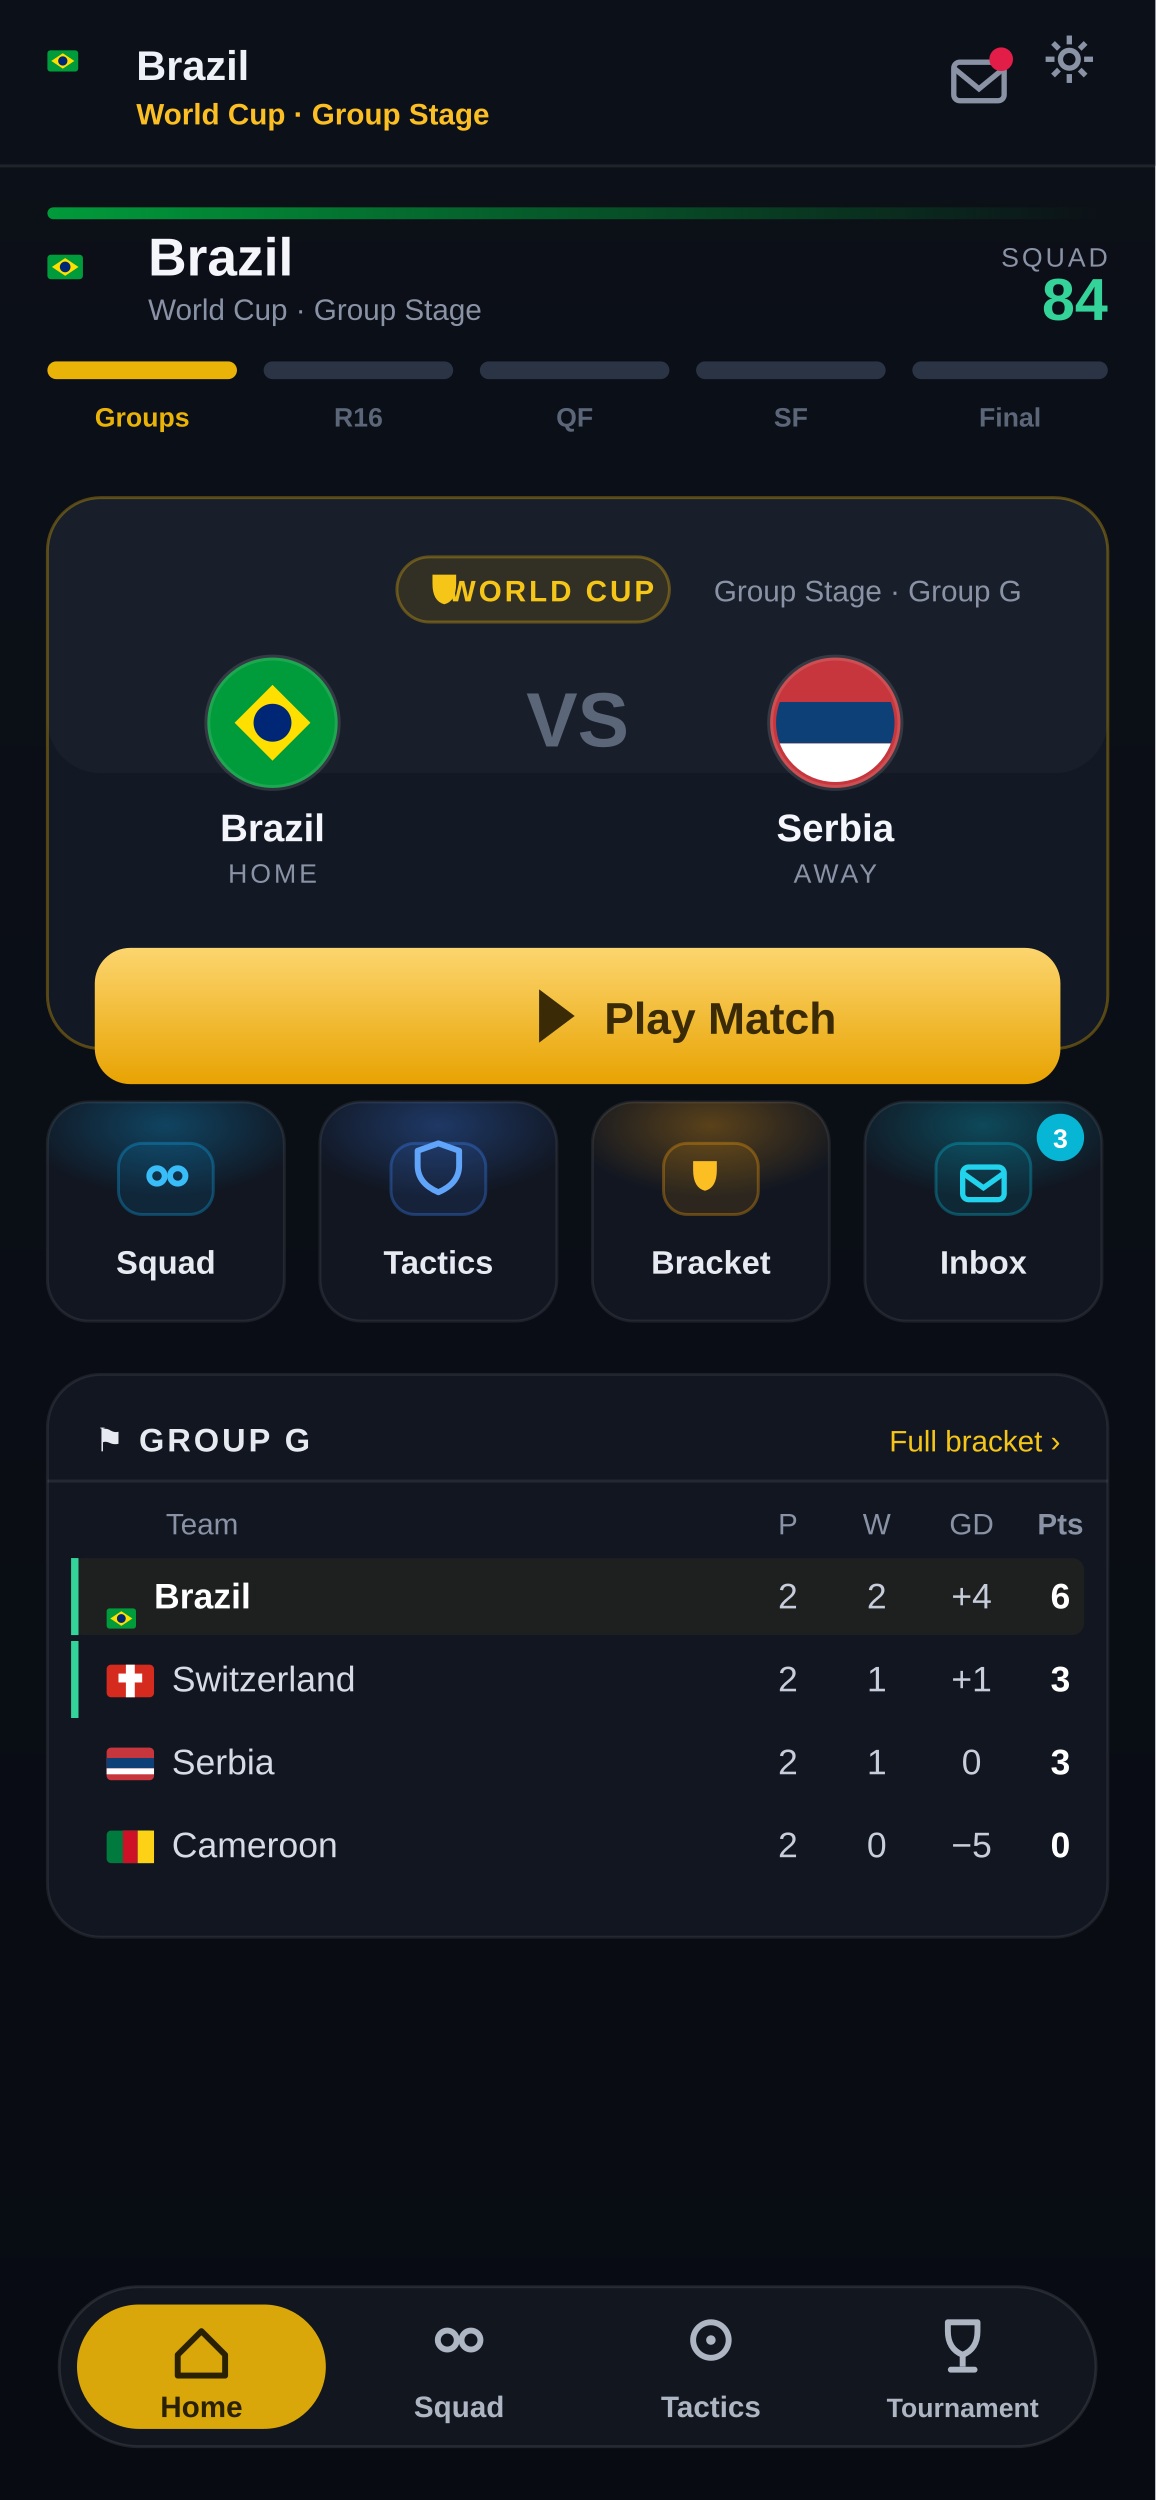
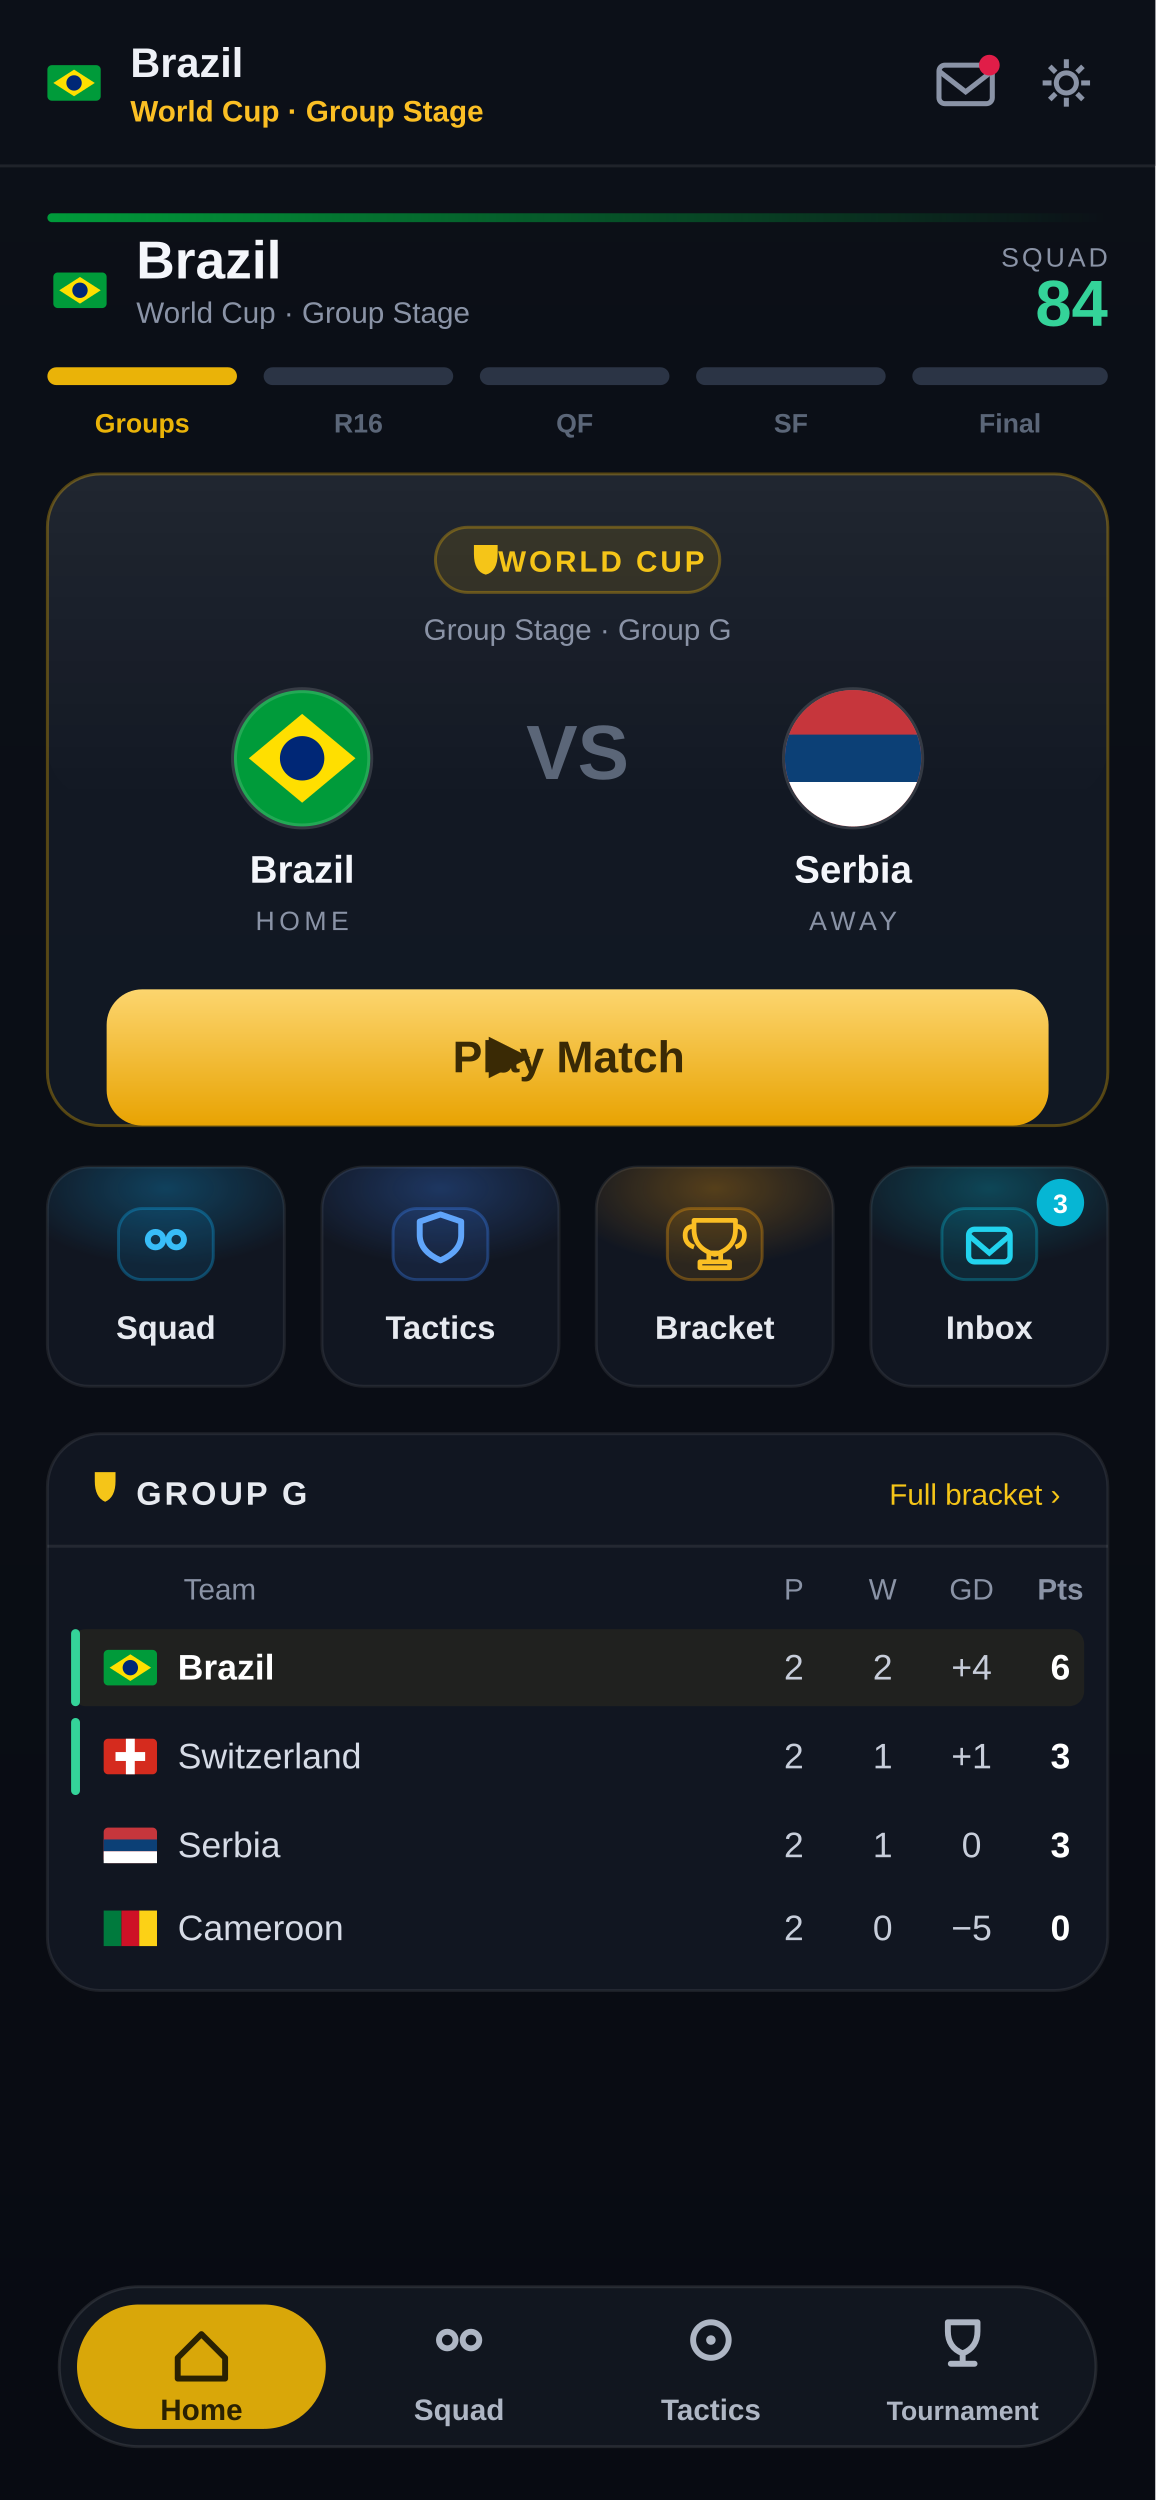
<svg xmlns="http://www.w3.org/2000/svg" width="390" height="844" viewBox="0 0 390 844" font-family="'DM Sans',Arial,sans-serif">
  <defs>
    <linearGradient id="bg" x1="0" y1="0" x2="0" y2="1">
      <stop offset="0%" stop-color="#0c1018" />
      <stop offset="100%" stop-color="#080b12" />
    </linearGradient>
    <linearGradient id="gold" x1="0" y1="0" x2="0" y2="1">
      <stop offset="0%" stop-color="#FCD56E" />
      <stop offset="100%" stop-color="#E8A302" />
    </linearGradient>
    <linearGradient id="heroBar" x1="0" y1="0" x2="1" y2="0">
      <stop offset="0%" stop-color="#009b3a" />
      <stop offset="100%" stop-color="#009b3a" stop-opacity="0" />
    </linearGradient>
-     <radialGradient id="glowBlue" cx="50%" cy="20%" r="60%">
-       <stop offset="0%" stop-color="#3b82f6" stop-opacity="0.32" />
+     <linearGradient id="cardTop" x1="0" y1="0" x2="0" y2="1">
+       <stop offset="0%" stop-color="#ffffff" stop-opacity="0.06" />
+       <stop offset="100%" stop-color="#ffffff" stop-opacity="0" />
+     </linearGradient>
+     <radialGradient id="gSky" cx="50%" cy="18%" r="65%">
+       <stop offset="0%" stop-color="#0ea5e9" stop-opacity="0.30" />
+       <stop offset="100%" stop-color="#0ea5e9" stop-opacity="0" />
+     </radialGradient>
+     <radialGradient id="gBlue" cx="50%" cy="18%" r="65%">
+       <stop offset="0%" stop-color="#3b82f6" stop-opacity="0.30" />
      <stop offset="100%" stop-color="#3b82f6" stop-opacity="0" />
    </radialGradient>
-     <radialGradient id="glowSky" cx="50%" cy="20%" r="60%">
-       <stop offset="0%" stop-color="#0ea5e9" stop-opacity="0.32" />
-       <stop offset="100%" stop-color="#0ea5e9" stop-opacity="0" />
-     </radialGradient>
-     <radialGradient id="glowEm" cx="50%" cy="20%" r="60%">
-       <stop offset="0%" stop-color="#10b981" stop-opacity="0.32" />
-       <stop offset="100%" stop-color="#10b981" stop-opacity="0" />
-     </radialGradient>
-     <radialGradient id="glowAmb" cx="50%" cy="20%" r="60%">
-       <stop offset="0%" stop-color="#f59e0b" stop-opacity="0.32" />
+     <radialGradient id="gAmb" cx="50%" cy="18%" r="65%">
+       <stop offset="0%" stop-color="#f59e0b" stop-opacity="0.30" />
      <stop offset="100%" stop-color="#f59e0b" stop-opacity="0" />
    </radialGradient>
-     <radialGradient id="glowCyan" cx="50%" cy="20%" r="60%">
-       <stop offset="0%" stop-color="#06b6d4" stop-opacity="0.32" />
+     <radialGradient id="gCyan" cx="50%" cy="18%" r="65%">
+       <stop offset="0%" stop-color="#06b6d4" stop-opacity="0.30" />
      <stop offset="100%" stop-color="#06b6d4" stop-opacity="0" />
    </radialGradient>
+     <g id="brC">
+       <circle r="23" fill="#009b3a" stroke="#ffffff" stroke-opacity="0.14" stroke-width="2" />
+       <path d="M0 -15 L18 0 L0 15 L-18 0 Z" fill="#ffdf00" />
+       <circle r="7.5" fill="#002776" />
+     </g>
+     <g id="brF">
+       <rect x="-9" y="-6" width="18" height="12" rx="1.5" fill="#009b3a" />
+       <path d="M0 -4.5 L7 0 L0 4.5 L-7 0 Z" fill="#ffdf00" />
+       <circle r="2.6" fill="#002776" />
+     </g>
+     <g id="chF">
+       <rect x="-9" y="-6" width="18" height="12" rx="1.5" fill="#D52B1E" />
+       <rect x="-1.5" y="-6" width="3" height="12" fill="#fff" />
+       <rect x="-5" y="-1.5" width="10" height="3" fill="#fff" />
+     </g>
+     <g id="rsF">
+       <rect x="-9" y="-6" width="18" height="12" rx="1.5" fill="#C6363C" />
+       <rect x="-9" y="-2" width="18" height="4" fill="#0C4076" />
+       <rect x="-9" y="2" width="18" height="4" fill="#fff" />
+     </g>
+     <g id="cmF">
+       <rect x="-9" y="-6" width="6" height="12" fill="#007a3d" />
+       <rect x="-3" y="-6" width="6" height="12" fill="#ce1126" />
+       <rect x="3" y="-6" width="6" height="12" fill="#fcd116" />
+     </g>
+     <clipPath id="rsClip">
+       <circle r="23" />
+     </clipPath>
  </defs>
  <rect width="390" height="844" fill="url(#bg)" />
-   <defs>
-     <g id="br">
-       <rect width="40" height="40" rx="6" fill="#009b3a" />
-       <path d="M20 4 L36 20 L20 36 L4 20 Z" fill="#ffdf00" />
-       <circle cx="20" cy="20" r="8" fill="#002776" />
-     </g>
-     <g id="brS">
-       <rect width="16" height="11" rx="1.5" fill="#009b3a" />
-       <path d="M8 1.5 L14 5.5 L8 9.5 L2 5.5 Z" fill="#ffdf00" />
-       <circle cx="8" cy="5.5" r="2.4" fill="#002776" />
-     </g>
-   </defs>
-   <rect x="0" y="0" width="390" height="56" fill="#0c1018" opacity="0.96" />
+   <rect width="390" height="56" fill="#0c1018" opacity="0.96" />
  <line x1="0" y1="56" x2="390" y2="56" stroke="#ffffff" stroke-opacity="0.08" />
-   <g transform="translate(16 17) scale(0.65)">
-     <use href="#brS" />
-   </g>
-   <text x="46" y="27" fill="#EEF1F7" font-size="14" font-weight="700">Brazil</text>
-   <text x="46" y="42" fill="#FBBF24" font-size="10" font-weight="600">World Cup · Group Stage</text>
-   <g transform="translate(322 19)" fill="none" stroke="#8A93A6" stroke-width="1.8">
-     <rect x="0" y="2" width="17" height="13" rx="2" />
-     <path d="M0 4 L8.5 11 L17 4" />
-   </g>
-   <circle cx="338" cy="20" r="4" fill="#E11D48" />
-   <g transform="translate(352 11)" fill="none" stroke="#8A93A6" stroke-width="1.8">
-     <circle cx="9" cy="9" r="3" />
-     <path d="M9 1 v3 M9 14 v3 M1 9 h3 M14 9 h3 M3.5 3.5 l2 2 M12.5 12.5 l2 2 M14.5 3.5 l-2 2 M5.5 12.5 l-2 2" />
-   </g>
-   <g transform="translate(16 70)">
-     <rect width="358" height="4" rx="2" fill="url(#heroBar)" />
-     <g transform="translate(0 14)">
-       <g transform="translate(0 2) scale(0.75)">
-         <use href="#brS" />
-       </g>
-       <text x="34" y="9" fill="#F4F6FB" font-size="18" font-weight="800" font-family="'Oswald',Arial">Brazil</text>
-       <text x="34" y="24" fill="#8A93A6" font-size="10">World Cup · Group Stage</text>
-       <text x="358" y="6" text-anchor="end" fill="#8A93A6" font-size="9" letter-spacing="1">SQUAD</text>
-       <text x="358" y="24" text-anchor="end" fill="#34D399" font-size="20" font-weight="800" font-family="'Oswald',Arial">84</text>
-     </g>
+   <g transform="translate(25 28)">
+     <use href="#brF" />
+   </g>
+   <text x="44" y="26" fill="#EEF1F7" font-size="14" font-weight="700">Brazil</text>
+   <text x="44" y="41" fill="#FBBF24" font-size="10" font-weight="600">World Cup · Group Stage</text>
+   <g transform="translate(326 28)" fill="none" stroke="#8A93A6" stroke-width="1.7">
+     <rect x="-9" y="-6" width="18" height="13" rx="2" />
+     <path d="M-9 -4 L0 3 L9 -4" />
+   </g>
+   <circle cx="334" cy="22" r="3.5" fill="#E11D48" />
+   <g transform="translate(360 28)" fill="none" stroke="#8A93A6" stroke-width="1.7">
+     <circle r="3.4" />
+     <path d="M0 -8 v3 M0 8 v-3 M-8 0 h3 M8 0 h-3 M-5.6 -5.6 l2 2 M5.6 5.6 l-2 -2 M5.6 -5.6 l-2 2 M-5.6 5.6 l2 -2" />
+   </g>
+   <g transform="translate(16 72)">
+     <rect width="358" height="3" rx="1.5" fill="url(#heroBar)" />
+     <g transform="translate(11 26)">
+       <use href="#brF" />
+     </g>
+     <text x="30" y="22" fill="#F4F6FB" font-size="18" font-weight="800" font-family="'Oswald',Arial">Brazil</text>
+     <text x="30" y="37" fill="#8A93A6" font-size="10">World Cup · Group Stage</text>
+     <text x="358" y="18" text-anchor="end" fill="#8A93A6" font-size="9" letter-spacing="1">SQUAD</text>
+     <text x="358" y="38" text-anchor="end" fill="#34D399" font-size="22" font-weight="800" font-family="'Oswald',Arial">84</text>
    <g transform="translate(0 52)">
      <rect x="0" width="64" height="6" rx="3" fill="#EAB308" />
      <rect x="73" width="64" height="6" rx="3" fill="#2b3445" />
      <rect x="146" width="64" height="6" rx="3" fill="#2b3445" />
      <rect x="219" width="64" height="6" rx="3" fill="#2b3445" />
      <rect x="292" width="66" height="6" rx="3" fill="#2b3445" />
      <g font-size="9" font-weight="600" text-anchor="middle">
        <text x="32" y="22" fill="#EAB308">Groups</text>
        <text x="105" y="22" fill="#5b6678">R16</text>
        <text x="178" y="22" fill="#5b6678">QF</text>
        <text x="251" y="22" fill="#5b6678">SF</text>
        <text x="325" y="22" fill="#5b6678">Final</text>
      </g>
    </g>
  </g>
-   <g transform="translate(16 168)">
-     <rect width="358" height="186" rx="18" fill="#141b27" fill-opacity="0.82" stroke="#EAB30855" />
-     <rect width="358" height="93" rx="18" fill="#ffffff" fill-opacity="0.03" />
-     <g transform="translate(118 20)">
-       <rect width="92" height="22" rx="11" fill="#EAB308" fill-opacity="0.12" stroke="#EAB30855" />
-       <path d="M12 6 h8 v3 q0 6 -4 7 q-4 -1 -4 -7 Z" fill="#F5C518" />
-       <text x="52" y="15" text-anchor="middle" fill="#F5C518" font-size="10" font-weight="700" letter-spacing="1">WORLD CUP</text>
-     </g>
-     <text x="225" y="35" fill="#8A93A6" font-size="10">Group Stage · Group G</text>
-     <g transform="translate(56 56)">
-       <circle cx="20" cy="20" r="22" fill="#009b3a" stroke="#ffffff" stroke-opacity="0.12" stroke-width="2" />
-       <g transform="translate(4 4) scale(0.8)">
-         <use href="#br" />
-       </g>
-       <text x="20" y="60" text-anchor="middle" fill="#F4F6FB" font-size="13" font-weight="700">Brazil</text>
-       <text x="20" y="74" text-anchor="middle" fill="#8A93A6" font-size="9" letter-spacing="1">HOME</text>
-     </g>
-     <text x="179" y="84" text-anchor="middle" fill="#5b6678" font-size="26" font-weight="900" font-family="'Oswald',Arial">VS</text>
-     <g transform="translate(246 56)">
-       <circle cx="20" cy="20" r="22" fill="#C6363C" stroke="#ffffff" stroke-opacity="0.12" stroke-width="2" />
-       <clipPath id="cc">
-         <circle cx="20" cy="20" r="20" />
-       </clipPath>
-       <g clip-path="url(#cc)">
-         <rect y="0" width="40" height="13" x="0" fill="#C6363C" />
-         <rect y="13" width="40" height="14" x="0" fill="#0C4076" />
-         <rect y="27" width="40" height="13" x="0" fill="#ffffff" />
-       </g>
-       <text x="20" y="60" text-anchor="middle" fill="#F4F6FB" font-size="13" font-weight="700">Serbia</text>
-       <text x="20" y="74" text-anchor="middle" fill="#8A93A6" font-size="9" letter-spacing="1">AWAY</text>
-     </g>
-     <g transform="translate(16 152)">
-       <rect width="326" height="46" rx="12" fill="url(#gold)" />
-       <path d="M150 14 l12 9 l-12 9 Z" fill="#3a2a05" />
-       <text x="172" y="29" fill="#3a2a05" font-size="15" font-weight="800">Play Match</text>
-     </g>
-   </g>
-   <g transform="translate(16 372)">
+   <g transform="translate(16 160)">
+     <rect width="358" height="220" rx="18" fill="#131a26" fill-opacity="0.85" stroke="#EAB30855" />
+     <rect width="358" height="110" rx="18" fill="url(#cardTop)" />
+     <g transform="translate(131 18)">
+       <rect width="96" height="22" rx="11" fill="#EAB308" fill-opacity="0.12" stroke="#EAB30855" />
+       <path d="M13 6 h8 v3 q0 6 -4 7 q-4 -1 -4 -7 Z" fill="#F5C518" />
+       <text x="56" y="15" text-anchor="middle" fill="#F5C518" font-size="10" font-weight="700" letter-spacing="1">WORLD CUP</text>
+     </g>
+     <text x="179" y="56" text-anchor="middle" fill="#8A93A6" font-size="10">Group Stage · Group G</text>
+     <g transform="translate(86 96)">
+       <use href="#brC" />
+       <text x="0" y="42" text-anchor="middle" fill="#F4F6FB" font-size="13" font-weight="700">Brazil</text>
+       <text x="0" y="58" text-anchor="middle" fill="#8A93A6" font-size="9" letter-spacing="1.5">HOME</text>
+     </g>
+     <text x="179" y="103" text-anchor="middle" fill="#5b6678" font-size="26" font-weight="900" font-family="'Oswald',Arial">VS</text>
+     <g transform="translate(272 96)">
+       <circle r="23" fill="#C6363C" stroke="#ffffff" stroke-opacity="0.14" stroke-width="2" />
+       <g clip-path="url(#rsClip)">
+         <rect x="-23" y="-23" width="46" height="15" fill="#C6363C" />
+         <rect x="-23" y="-8" width="46" height="16" fill="#0C4076" />
+         <rect x="-23" y="8" width="46" height="15" fill="#ffffff" />
+       </g>
+       <text x="0" y="42" text-anchor="middle" fill="#F4F6FB" font-size="13" font-weight="700">Serbia</text>
+       <text x="0" y="58" text-anchor="middle" fill="#8A93A6" font-size="9" letter-spacing="1.5">AWAY</text>
+     </g>
+     <g transform="translate(20 174)">
+       <rect width="318" height="46" rx="12" fill="url(#gold)" />
+       <g transform="translate(135 23)">
+         <path d="M-6 -7 L8 0 L-6 7 Z" fill="#3a2a05" />
+       </g>
+       <text x="156" y="28" text-anchor="middle" fill="#3a2a05" font-size="15" font-weight="800">Play Match</text>
+     </g>
+   </g>
+   <g transform="translate(16 394)">
    <g transform="translate(0 0)">
      <rect width="80" height="74" rx="14" fill="#141b27" fill-opacity="0.7" stroke="#ffffff" stroke-opacity="0.08" />
-       <rect width="80" height="40" rx="14" fill="url(#glowSky)" />
+       <rect width="80" height="40" rx="14" fill="url(#gSky)" />
      <rect x="24" y="14" width="32" height="24" rx="8" fill="#0ea5e9" fill-opacity="0.12" stroke="#0ea5e955" />
-       <g transform="translate(33 22)" stroke="#38BDF8" stroke-width="2" fill="none">
-         <circle cx="4" cy="3" r="2.6" />
-         <circle cx="11" cy="3" r="2.6" />
+       <g transform="translate(40 26)" stroke="#38BDF8" stroke-width="2" fill="none">
+         <circle cx="-3.5" cy="-1.5" r="2.6" />
+         <circle cx="3.5" cy="-1.5" r="2.6" />
+         <path d="M-8 5 q4.5 -4 9 0 M-1 5 q4.5 -4 9 0" stroke-opacity="0.0" />
      </g>
      <text x="40" y="58" text-anchor="middle" fill="#E7EAF0" font-size="11" font-weight="600">Squad</text>
    </g>
-     <g transform="translate(92 0)">
-       <rect width="80" height="74" rx="14" fill="#141b27" fill-opacity="0.7" stroke="#ffffff" stroke-opacity="0.08" />
-       <rect width="80" height="40" rx="14" fill="url(#glowBlue)" />
+     <g transform="translate(92.7 0)">
+       <rect width="80" height="74" rx="14" fill="#141b27" fill-opacity="0.7" stroke="#ffffff" stroke-opacity="0.08" />
+       <rect width="80" height="40" rx="14" fill="url(#gBlue)" />
      <rect x="24" y="14" width="32" height="24" rx="8" fill="#3b82f6" fill-opacity="0.12" stroke="#3b82f655" />
-       <path d="M40 14 l7 2.5 v5 q0 6 -7 9 q-7 -3 -7 -9 v-5 Z" fill="none" stroke="#60A5FA" stroke-width="2" stroke-linejoin="round" />
+       <path d="M40 16 l7 2.4 v4.5 q0 5.5 -7 8.6 q-7 -3.1 -7 -8.6 v-4.5 Z" fill="none" stroke="#60A5FA" stroke-width="2" stroke-linejoin="round" />
      <text x="40" y="58" text-anchor="middle" fill="#E7EAF0" font-size="11" font-weight="600">Tactics</text>
    </g>
-     <g transform="translate(184 0)">
-       <rect width="80" height="74" rx="14" fill="#141b27" fill-opacity="0.7" stroke="#ffffff" stroke-opacity="0.08" />
-       <rect width="80" height="40" rx="14" fill="url(#glowAmb)" />
+     <g transform="translate(185.3 0)">
+       <rect width="80" height="74" rx="14" fill="#141b27" fill-opacity="0.7" stroke="#ffffff" stroke-opacity="0.08" />
+       <rect width="80" height="40" rx="14" fill="url(#gAmb)" />
      <rect x="24" y="14" width="32" height="24" rx="8" fill="#f59e0b" fill-opacity="0.12" stroke="#f59e0b55" />
-       <path d="M34 20 h8 v3 q0 6 -4 7 q-4 -1 -4 -7 Z" fill="#FBBF24" />
+       <g transform="translate(40 26)">
+         <path d="M-7 -8 h14 v3 q0 6.5 -7 8.5 q-7 -2 -7 -8.5 Z M-7 -6 q-3 0 -3 3 q0 3 3 4 M7 -6 q3 0 3 3 q0 3 -3 4 M-2 3 h4 v3 h-4 Z M-5 6 h10 v2 h-10 Z" fill="none" stroke="#FBBF24" stroke-width="1.6" stroke-linejoin="round" />
+       </g>
      <text x="40" y="58" text-anchor="middle" fill="#E7EAF0" font-size="11" font-weight="600">Bracket</text>
    </g>
-     <g transform="translate(276 0)">
-       <rect width="80" height="74" rx="14" fill="#141b27" fill-opacity="0.7" stroke="#ffffff" stroke-opacity="0.08" />
-       <rect width="80" height="40" rx="14" fill="url(#glowCyan)" />
+     <g transform="translate(278 0)">
+       <rect width="80" height="74" rx="14" fill="#141b27" fill-opacity="0.7" stroke="#ffffff" stroke-opacity="0.08" />
+       <rect width="80" height="40" rx="14" fill="url(#gCyan)" />
      <rect x="24" y="14" width="32" height="24" rx="8" fill="#06b6d4" fill-opacity="0.12" stroke="#06b6d455" />
-       <g transform="translate(33 21)" fill="none" stroke="#22D3EE" stroke-width="1.8">
-         <rect x="0" y="1" width="14" height="11" rx="2" />
-         <path d="M0 3 L7 8 L14 3" />
-       </g>
-       <circle cx="66" cy="12" r="8" fill="#06b6d4" />
-       <text x="66" y="15.5" text-anchor="middle" fill="#fff" font-size="9" font-weight="800">3</text>
+       <g transform="translate(40 26)" fill="none" stroke="#22D3EE" stroke-width="1.8">
+         <rect x="-7" y="-5" width="14" height="11" rx="2" />
+         <path d="M-7 -3 L0 3 L7 -3" />
+       </g>
+       <circle cx="64" cy="12" r="8" fill="#06b6d4" />
+       <text x="64" y="15.5" text-anchor="middle" fill="#fff" font-size="9" font-weight="800">3</text>
      <text x="40" y="58" text-anchor="middle" fill="#E7EAF0" font-size="11" font-weight="600">Inbox</text>
    </g>
  </g>
-   <g transform="translate(16 464)">
-     <rect width="358" height="190" rx="18" fill="#141b27" fill-opacity="0.7" stroke="#ffffff" stroke-opacity="0.08" />
-     <text x="16" y="26" fill="#E7EAF0" font-size="11" font-weight="700" letter-spacing="1">⚑ GROUP G</text>
-     <text x="342" y="26" text-anchor="end" fill="#F5C518" font-size="10">Full bracket ›</text>
-     <line x1="0" y1="36" x2="358" y2="36" stroke="#ffffff" stroke-opacity="0.08" />
+   <g transform="translate(16 484)">
+     <rect width="358" height="188" rx="18" fill="#141b27" fill-opacity="0.7" stroke="#ffffff" stroke-opacity="0.08" />
+     <g transform="translate(16 24)">
+       <path d="M0 -9 h7 v3 q0 5.5 -3.5 7 q-3.5 -1.5 -3.5 -7 Z" fill="#F5C518" transform="translate(0 -2)" />
+       <text x="14" y="0" fill="#E7EAF0" font-size="11" font-weight="700" letter-spacing="1">GROUP G</text>
+     </g>
+     <text x="342" y="24" text-anchor="end" fill="#F5C518" font-size="10">Full bracket ›</text>
+     <line x1="0" y1="38" x2="358" y2="38" stroke="#ffffff" stroke-opacity="0.08" />
    <g fill="#8A93A6" font-size="10">
-       <text x="40" y="54">Team</text>
-       <text x="250" y="54" text-anchor="middle">P</text>
-       <text x="280" y="54" text-anchor="middle">W</text>
-       <text x="312" y="54" text-anchor="middle">GD</text>
-       <text x="342" y="54" text-anchor="middle" font-weight="700">Pts</text>
-     </g>
-     <rect x="8" y="62" width="342" height="26" rx="4" fill="#EAB308" fill-opacity="0.06" />
-     <rect x="8" y="62" width="2.5" height="26" fill="#34D399" />
-     <g transform="translate(20 79)">
-       <g transform="scale(0.62)">
-         <use href="#brS" />
-       </g>
-       <text x="16" y="0" fill="#FFFFFF" font-size="12" font-weight="700">Brazil</text>
-     </g>
-     <g fill="#C7CDDA" font-size="12">
-       <text x="250" y="79" text-anchor="middle">2</text>
-       <text x="280" y="79" text-anchor="middle">2</text>
-       <text x="312" y="79" text-anchor="middle">+4</text>
-     </g>
-     <text x="342" y="79" text-anchor="middle" fill="#fff" font-size="12" font-weight="700">6</text>
-     <rect x="8" y="90" width="2.5" height="26" fill="#34D399" />
-     <g transform="translate(20 107)">
-       <rect width="16" height="11" rx="1.5" y="-9" fill="#D52B1E" />
-       <rect x="6.5" y="-9" width="3" height="11" fill="#fff" />
-       <rect x="4" y="-6" width="8" height="3" fill="#fff" />
-       <text x="22" y="0" fill="#D6DBE6" font-size="12">Switzerland</text>
-     </g>
-     <g fill="#C7CDDA" font-size="12">
-       <text x="250" y="107" text-anchor="middle">2</text>
-       <text x="280" y="107" text-anchor="middle">1</text>
-       <text x="312" y="107" text-anchor="middle">+1</text>
-     </g>
-     <text x="342" y="107" text-anchor="middle" fill="#fff" font-size="12" font-weight="700">3</text>
-     <g transform="translate(20 135)">
-       <rect width="16" height="11" rx="1.5" y="-9" fill="#C6363C" />
-       <rect y="-5.5" width="16" height="3.5" fill="#0C4076" />
-       <rect y="-2" width="16" height="2" fill="#fff" />
-       <text x="22" y="0" fill="#D6DBE6" font-size="12">Serbia</text>
-     </g>
-     <g fill="#C7CDDA" font-size="12">
-       <text x="250" y="135" text-anchor="middle">2</text>
-       <text x="280" y="135" text-anchor="middle">1</text>
-       <text x="312" y="135" text-anchor="middle">0</text>
-     </g>
-     <text x="342" y="135" text-anchor="middle" fill="#fff" font-size="12" font-weight="700">3</text>
-     <g transform="translate(20 163)">
-       <rect width="16" height="11" rx="1.5" y="-9" fill="#007a3d" />
-       <rect x="5.5" y="-9" width="5" height="11" fill="#ce1126" />
-       <rect x="10.5" y="-9" width="5.5" height="11" fill="#fcd116" />
-       <text x="22" y="0" fill="#D6DBE6" font-size="12">Cameroon</text>
-     </g>
-     <g fill="#C7CDDA" font-size="12">
-       <text x="250" y="163" text-anchor="middle">2</text>
-       <text x="280" y="163" text-anchor="middle">0</text>
-       <text x="312" y="163" text-anchor="middle">−5</text>
-     </g>
-     <text x="342" y="163" text-anchor="middle" fill="#fff" font-size="12" font-weight="700">0</text>
+       <text x="46" y="56">Team</text>
+       <text x="252" y="56" text-anchor="middle">P</text>
+       <text x="282" y="56" text-anchor="middle">W</text>
+       <text x="312" y="56" text-anchor="middle">GD</text>
+       <text x="342" y="56" text-anchor="middle" font-weight="700">Pts</text>
+     </g>
+     <rect x="8" y="66" width="342" height="26" rx="5" fill="#EAB308" fill-opacity="0.07" />
+     <rect x="8" y="66" width="3" height="26" rx="1.5" fill="#34D399" />
+     <g transform="translate(28 79)">
+       <use href="#brF" />
+     </g>
+     <text x="44" y="83" fill="#FFFFFF" font-size="12" font-weight="700">Brazil</text>
+     <g fill="#C7CDDA" font-size="12">
+       <text x="252" y="83" text-anchor="middle">2</text>
+       <text x="282" y="83" text-anchor="middle">2</text>
+       <text x="312" y="83" text-anchor="middle">+4</text>
+     </g>
+     <text x="342" y="83" text-anchor="middle" fill="#fff" font-size="12" font-weight="700">6</text>
+     <rect x="8" y="96" width="3" height="26" rx="1.5" fill="#34D399" />
+     <g transform="translate(28 109)">
+       <use href="#chF" />
+     </g>
+     <text x="44" y="113" fill="#D6DBE6" font-size="12">Switzerland</text>
+     <g fill="#C7CDDA" font-size="12">
+       <text x="252" y="113" text-anchor="middle">2</text>
+       <text x="282" y="113" text-anchor="middle">1</text>
+       <text x="312" y="113" text-anchor="middle">+1</text>
+     </g>
+     <text x="342" y="113" text-anchor="middle" fill="#fff" font-size="12" font-weight="700">3</text>
+     <g transform="translate(28 139)">
+       <use href="#rsF" />
+     </g>
+     <text x="44" y="143" fill="#D6DBE6" font-size="12">Serbia</text>
+     <g fill="#C7CDDA" font-size="12">
+       <text x="252" y="143" text-anchor="middle">2</text>
+       <text x="282" y="143" text-anchor="middle">1</text>
+       <text x="312" y="143" text-anchor="middle">0</text>
+     </g>
+     <text x="342" y="143" text-anchor="middle" fill="#fff" font-size="12" font-weight="700">3</text>
+     <g transform="translate(28 167)">
+       <use href="#cmF" />
+     </g>
+     <text x="44" y="171" fill="#D6DBE6" font-size="12">Cameroon</text>
+     <g fill="#C7CDDA" font-size="12">
+       <text x="252" y="171" text-anchor="middle">2</text>
+       <text x="282" y="171" text-anchor="middle">0</text>
+       <text x="312" y="171" text-anchor="middle">−5</text>
+     </g>
+     <text x="342" y="171" text-anchor="middle" fill="#fff" font-size="12" font-weight="700">0</text>
  </g>
  <g transform="translate(20 772)">
    <rect width="350" height="54" rx="27" fill="#11161f" stroke="#ffffff" stroke-opacity="0.10" />
    <rect x="6" y="6" width="84" height="42" rx="21" fill="#EAB308" fill-opacity="0.92" />
-     <g transform="translate(48 19)" text-anchor="middle">
+     <g transform="translate(48 20)" text-anchor="middle">
      <path d="M-8 4 L0 -4 L8 4 V11 H-8 Z" fill="none" stroke="#2a2102" stroke-width="2" stroke-linejoin="round" />
      <text x="0" y="25" fill="#2a2102" font-size="10" font-weight="700">Home</text>
    </g>
-     <g transform="translate(135 19)" text-anchor="middle" fill="#AEB6C4">
-       <circle cx="-4" cy="-1" r="3.2" fill="none" stroke="#AEB6C4" stroke-width="2" />
-       <circle cx="4" cy="-1" r="3.2" fill="none" stroke="#AEB6C4" stroke-width="2" />
+     <g transform="translate(135 20)" text-anchor="middle" fill="#AEB6C4">
+       <g transform="translate(0 -2)" stroke="#AEB6C4" stroke-width="2" fill="none">
+         <circle cx="-4" cy="0" r="2.8" />
+         <circle cx="4" cy="0" r="2.8" />
+       </g>
      <text x="0" y="25" font-size="10" font-weight="600">Squad</text>
    </g>
-     <g transform="translate(220 19)" text-anchor="middle" fill="#AEB6C4">
-       <circle cx="0" cy="-1" r="6" fill="none" stroke="#AEB6C4" stroke-width="2" />
-       <circle cx="0" cy="-1" r="1.6" fill="#AEB6C4" />
+     <g transform="translate(220 20)" text-anchor="middle" fill="#AEB6C4">
+       <circle cx="0" cy="-2" r="6" fill="none" stroke="#AEB6C4" stroke-width="2" />
+       <circle cx="0" cy="-2" r="1.6" fill="#AEB6C4" />
      <text x="0" y="25" font-size="10" font-weight="600">Tactics</text>
    </g>
-     <g transform="translate(305 19)" text-anchor="middle" fill="#AEB6C4">
-       <path d="M-5 -7 h10 v3 q0 6 -5 8 q-5 -2 -5 -8 Z" fill="none" stroke="#AEB6C4" stroke-width="2" stroke-linejoin="round" />
-       <line x1="0" y1="4" x2="0" y2="8" stroke="#AEB6C4" stroke-width="2" />
-       <line x1="-4" y1="9" x2="4" y2="9" stroke="#AEB6C4" stroke-width="2" stroke-linecap="round" />
+     <g transform="translate(305 20)" text-anchor="middle" fill="#AEB6C4">
+       <path d="M-5 -8 h10 v3 q0 5.5 -5 7.5 q-5 -2 -5 -7.5 Z M0 2.5 v3 M-4 6 h8" fill="none" stroke="#AEB6C4" stroke-width="2" stroke-linejoin="round" stroke-linecap="round" />
      <text x="0" y="25" font-size="9" font-weight="600">Tournament</text>
    </g>
  </g>
</svg>
